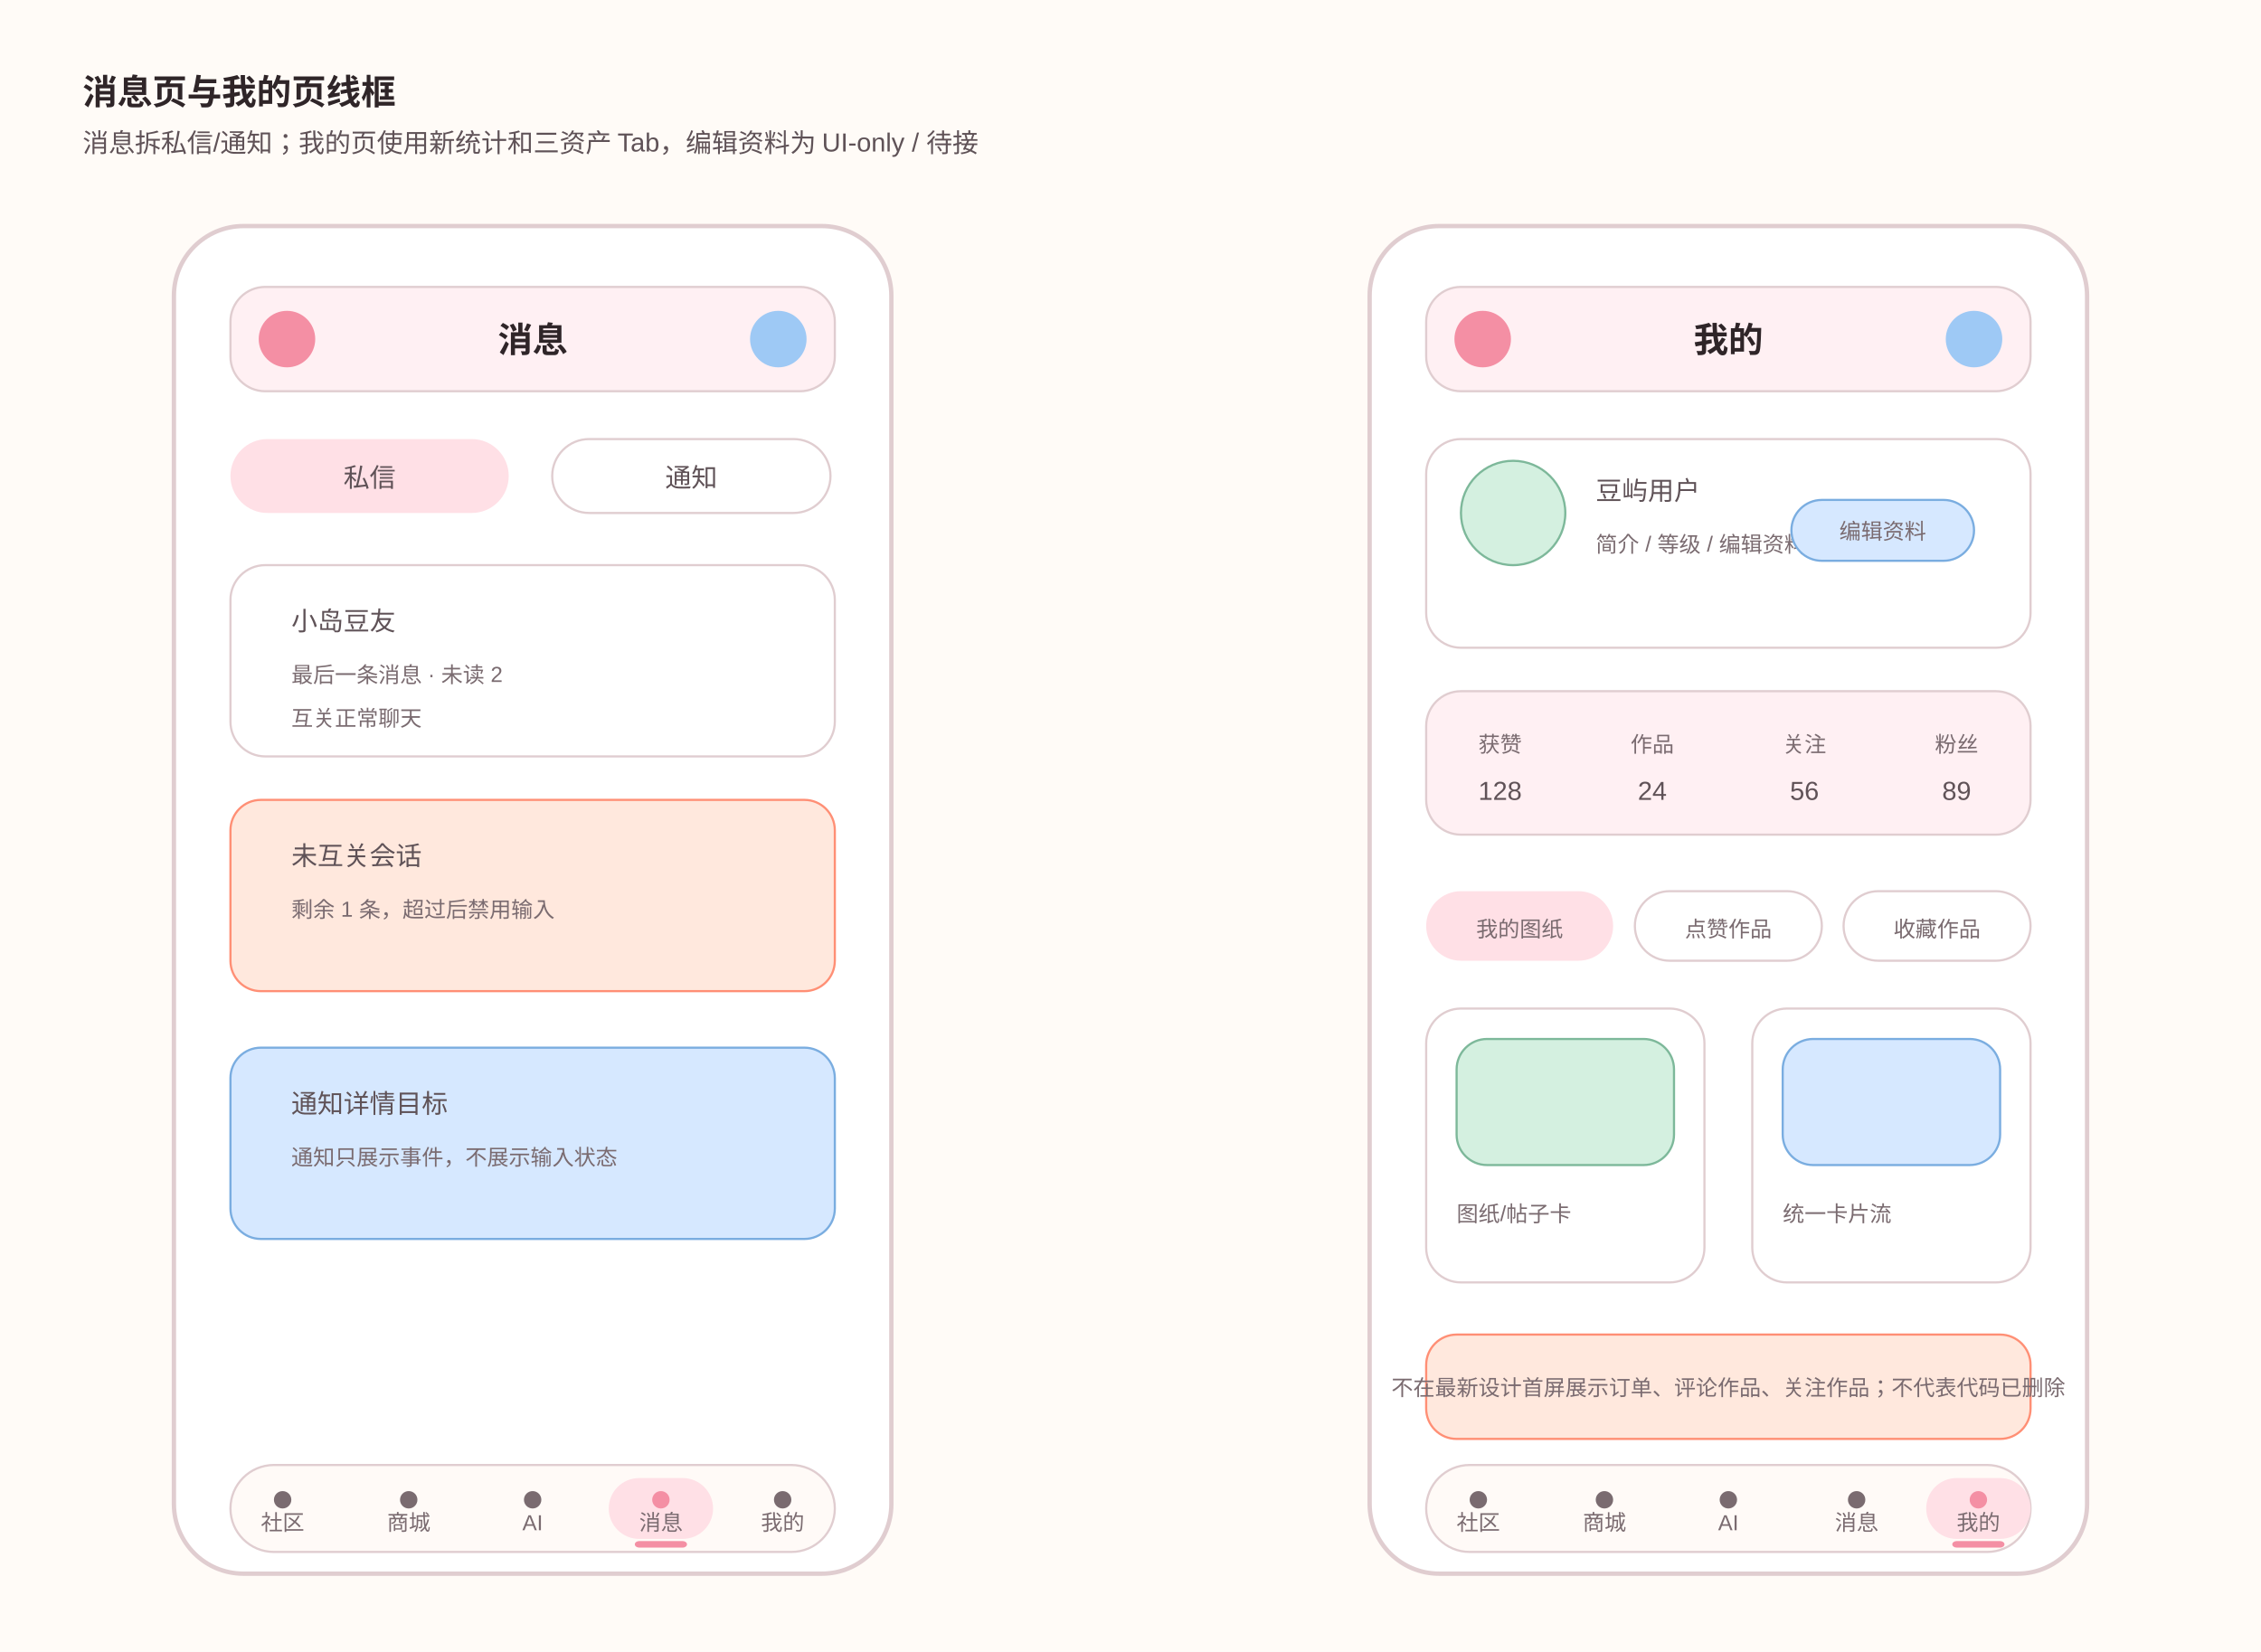
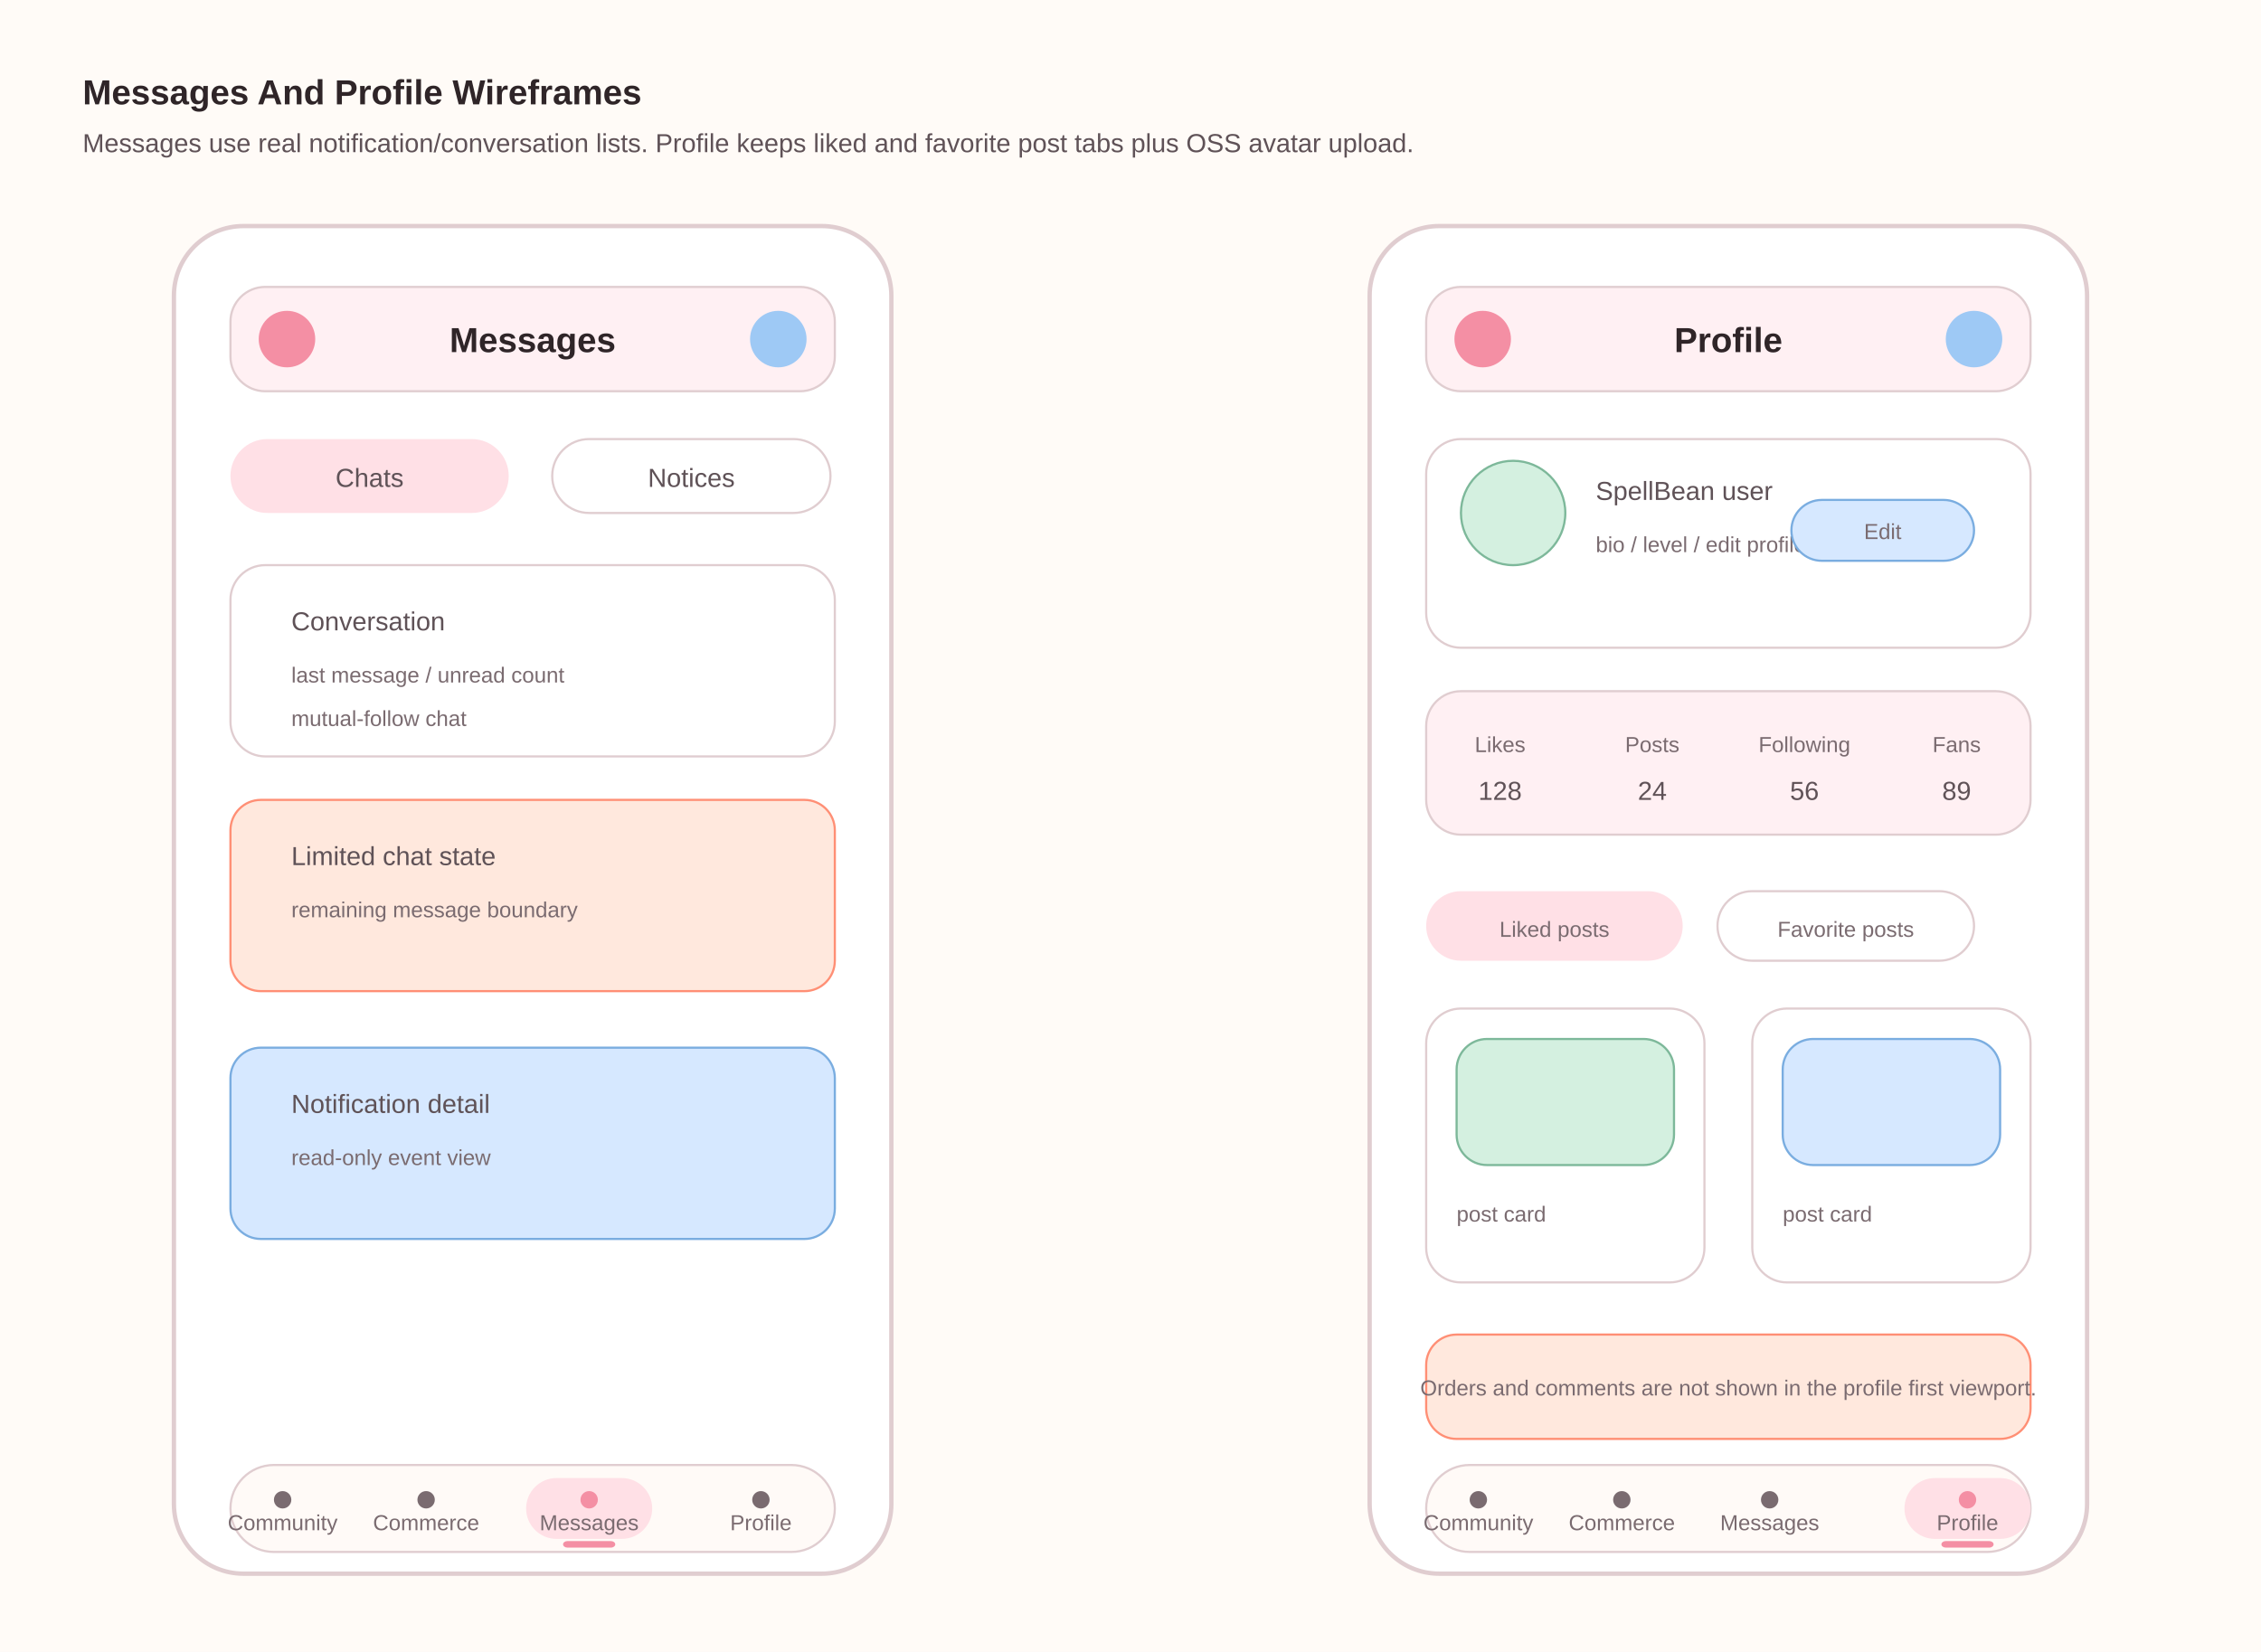
<svg xmlns="http://www.w3.org/2000/svg" viewBox="0 0 1040 760">
  <defs>
    <style>
-       text{font-family:'Noto Sans SC','Microsoft YaHei',Arial,sans-serif}.bg{fill:#FFFBF7}.phone{fill:#fff;stroke:#E0CDD0;stroke-width:2;rx:32}.bar{fill:#FFF0F3;stroke:#E0CDD0;rx:16}.petal{fill:#F48FA4}.mint{fill:#D4F0E0;stroke:#7DB89A;rx:14}.sky{fill:#D6E8FF;stroke:#7AADE0;rx:14}.coral{fill:#FFE8DD;stroke:#FF8F75;rx:14}.card{fill:#fff;stroke:#E0CDD0;rx:16}.label{fill:#2F2528;font-size:16px;font-weight:800}.small{fill:#5F5257;font-size:12px}.tiny{fill:#7A6B70;font-size:10px}
+       text{font-family:'Noto Sans SC','Microsoft YaHei',Arial,sans-serif}
+       .bg{fill:#FFFBF7}.phone{fill:#fff;stroke:#E0CDD0;stroke-width:2;rx:32}.bar{fill:#FFF0F3;stroke:#E0CDD0;rx:16}
+       .petal{fill:#F48FA4}.mint{fill:#D4F0E0;stroke:#7DB89A;rx:14}.sky{fill:#D6E8FF;stroke:#7AADE0;rx:14}.coral{fill:#FFE8DD;stroke:#FF8F75;rx:14}.card{fill:#fff;stroke:#E0CDD0;rx:16}
+       .label{fill:#2F2528;font-size:16px;font-weight:800}.small{fill:#5F5257;font-size:12px}.tiny{fill:#7A6B70;font-size:10px}
    </style>
  </defs>
  <rect width="1040" height="760" class="bg" />
-   <text x="38" y="48" class="label">消息页与我的页线框</text>
-   <text x="38" y="70" class="small">消息拆私信/通知；我的页使用新统计和三资产 Tab，编辑资料为 UI-only / 待接</text>
+   <text x="38" y="48" class="label">Messages And Profile Wireframes</text>
+   <text x="38" y="70" class="small">Messages use real notification/conversation lists. Profile keeps liked and favorite post tabs plus OSS avatar upload.</text>
  <rect x="80" y="104" width="330" height="620" class="phone" />
  <rect x="106" y="132" width="278" height="48" class="bar" />
  <circle cx="132" cy="156" r="13" class="petal" />
-   <text x="245" y="162" text-anchor="middle" class="label">消息</text>
+   <text x="245" y="162" text-anchor="middle" class="label">Messages</text>
  <circle cx="358" cy="156" r="13" fill="#9EC9F5" />
  <rect x="106" y="202" width="128" height="34" rx="17" fill="#FFE0E6" />
-   <text x="170" y="224" text-anchor="middle" class="small">私信</text>
+   <text x="170" y="224" text-anchor="middle" class="small">Chats</text>
  <rect x="254" y="202" width="128" height="34" rx="17" fill="#fff" stroke="#E0CDD0" />
-   <text x="318" y="224" text-anchor="middle" class="small">通知</text>
+   <text x="318" y="224" text-anchor="middle" class="small">Notices</text>
  <rect x="106" y="260" width="278" height="88" class="card" />
-   <text x="134" y="290" class="small">小岛豆友</text>
-   <text x="134" y="314" class="tiny">最后一条消息 · 未读 2</text>
-   <text x="134" y="334" class="tiny">互关正常聊天</text>
+   <text x="134" y="290" class="small">Conversation</text>
+   <text x="134" y="314" class="tiny">last message / unread count</text>
+   <text x="134" y="334" class="tiny">mutual-follow chat</text>
  <rect x="106" y="368" width="278" height="88" class="coral" />
-   <text x="134" y="398" class="small">未互关会话</text>
-   <text x="134" y="422" class="tiny">剩余 1 条，超过后禁用输入</text>
+   <text x="134" y="398" class="small">Limited chat state</text>
+   <text x="134" y="422" class="tiny">remaining message boundary</text>
  <rect x="106" y="482" width="278" height="88" class="sky" />
-   <text x="134" y="512" class="small">通知详情目标</text>
-   <text x="134" y="536" class="tiny">通知只展示事件，不展示输入状态</text>
+   <text x="134" y="512" class="small">Notification detail</text>
+   <text x="134" y="536" class="tiny">read-only event view</text>
  <rect x="106" y="674" width="278" height="40" rx="20" fill="#FFFAF7" stroke="#E0CDD0" />
  <circle cx="130" cy="690" r="4" fill="#7A6B70" />
-   <text x="130" y="704" text-anchor="middle" class="tiny">社区</text>
-   <circle cx="188" cy="690" r="4" fill="#7A6B70" />
-   <text x="188" y="704" text-anchor="middle" class="tiny">商城</text>
-   <circle cx="245" cy="690" r="4" fill="#7A6B70" />
-   <text x="245" y="704" text-anchor="middle" class="tiny">AI</text>
-   <rect x="280" y="680" width="48" height="28" rx="14" fill="#FFE0E6" />
-   <circle cx="304" cy="690" r="4" class="petal" />
-   <text x="304" y="704" text-anchor="middle" class="tiny">消息</text>
-   <rect x="292" y="709" width="24" height="3" rx="2" class="petal" />
-   <circle cx="360" cy="690" r="4" fill="#7A6B70" />
-   <text x="360" y="704" text-anchor="middle" class="tiny">我的</text>
+   <text x="130" y="704" text-anchor="middle" class="tiny">Community</text>
+   <circle cx="196" cy="690" r="4" fill="#7A6B70" />
+   <text x="196" y="704" text-anchor="middle" class="tiny">Commerce</text>
+   <rect x="242" y="680" width="58" height="28" rx="14" fill="#FFE0E6" />
+   <circle cx="271" cy="690" r="4" class="petal" />
+   <text x="271" y="704" text-anchor="middle" class="tiny">Messages</text>
+   <rect x="259" y="709" width="24" height="3" rx="2" class="petal" />
+   <circle cx="350" cy="690" r="4" fill="#7A6B70" />
+   <text x="350" y="704" text-anchor="middle" class="tiny">Profile</text>
  <rect x="630" y="104" width="330" height="620" class="phone" />
  <rect x="656" y="132" width="278" height="48" class="bar" />
  <circle cx="682" cy="156" r="13" class="petal" />
-   <text x="795" y="162" text-anchor="middle" class="label">我的</text>
+   <text x="795" y="162" text-anchor="middle" class="label">Profile</text>
  <circle cx="908" cy="156" r="13" fill="#9EC9F5" />
  <rect x="656" y="202" width="278" height="96" class="card" />
  <circle cx="696" cy="236" r="24" class="mint" />
-   <text x="734" y="230" class="small">豆屿用户</text>
-   <text x="734" y="254" class="tiny">简介 / 等级 / 编辑资料入口</text>
+   <text x="734" y="230" class="small">SpellBean user</text>
+   <text x="734" y="254" class="tiny">bio / level / edit profile</text>
  <rect x="824" y="230" width="84" height="28" rx="14" class="sky" />
-   <text x="866" y="248" text-anchor="middle" class="tiny">编辑资料</text>
+   <text x="866" y="248" text-anchor="middle" class="tiny">Edit</text>
  <rect x="656" y="318" width="278" height="66" class="bar" />
-   <text x="690" y="346" text-anchor="middle" class="tiny">获赞</text>
-   <text x="760" y="346" text-anchor="middle" class="tiny">作品</text>
-   <text x="830" y="346" text-anchor="middle" class="tiny">关注</text>
-   <text x="900" y="346" text-anchor="middle" class="tiny">粉丝</text>
+   <text x="690" y="346" text-anchor="middle" class="tiny">Likes</text>
+   <text x="760" y="346" text-anchor="middle" class="tiny">Posts</text>
+   <text x="830" y="346" text-anchor="middle" class="tiny">Following</text>
+   <text x="900" y="346" text-anchor="middle" class="tiny">Fans</text>
  <text x="690" y="368" text-anchor="middle" class="small">128</text>
  <text x="760" y="368" text-anchor="middle" class="small">24</text>
  <text x="830" y="368" text-anchor="middle" class="small">56</text>
  <text x="900" y="368" text-anchor="middle" class="small">89</text>
-   <rect x="656" y="410" width="86" height="32" rx="16" fill="#FFE0E6" />
-   <text x="699" y="431" text-anchor="middle" class="tiny">我的图纸</text>
-   <rect x="752" y="410" width="86" height="32" rx="16" fill="#fff" stroke="#E0CDD0" />
-   <text x="795" y="431" text-anchor="middle" class="tiny">点赞作品</text>
-   <rect x="848" y="410" width="86" height="32" rx="16" fill="#fff" stroke="#E0CDD0" />
-   <text x="891" y="431" text-anchor="middle" class="tiny">收藏作品</text>
+   <rect x="656" y="410" width="118" height="32" rx="16" fill="#FFE0E6" />
+   <text x="715" y="431" text-anchor="middle" class="tiny">Liked posts</text>
+   <rect x="790" y="410" width="118" height="32" rx="16" fill="#fff" stroke="#E0CDD0" />
+   <text x="849" y="431" text-anchor="middle" class="tiny">Favorite posts</text>
  <rect x="656" y="464" width="128" height="126" class="card" />
  <rect x="670" y="478" width="100" height="58" class="mint" />
-   <text x="670" y="562" class="tiny">图纸/帖子卡</text>
+   <text x="670" y="562" class="tiny">post card</text>
  <rect x="806" y="464" width="128" height="126" class="card" />
  <rect x="820" y="478" width="100" height="58" class="sky" />
-   <text x="820" y="562" class="tiny">统一卡片流</text>
+   <text x="820" y="562" class="tiny">post card</text>
  <rect x="656" y="614" width="278" height="48" class="coral" />
-   <text x="795" y="642" text-anchor="middle" class="tiny">不在最新设计首屏展示订单、评论作品、关注作品；不代表代码已删除</text>
+   <text x="795" y="642" text-anchor="middle" class="tiny">Orders and comments are not shown in the profile first viewport.</text>
  <rect x="656" y="674" width="278" height="40" rx="20" fill="#FFFAF7" stroke="#E0CDD0" />
  <circle cx="680" cy="690" r="4" fill="#7A6B70" />
-   <text x="680" y="704" text-anchor="middle" class="tiny">社区</text>
-   <circle cx="738" cy="690" r="4" fill="#7A6B70" />
-   <text x="738" y="704" text-anchor="middle" class="tiny">商城</text>
-   <circle cx="795" cy="690" r="4" fill="#7A6B70" />
-   <text x="795" y="704" text-anchor="middle" class="tiny">AI</text>
-   <circle cx="854" cy="690" r="4" fill="#7A6B70" />
-   <text x="854" y="704" text-anchor="middle" class="tiny">消息</text>
-   <rect x="886" y="680" width="48" height="28" rx="14" fill="#FFE0E6" />
-   <circle cx="910" cy="690" r="4" class="petal" />
-   <text x="910" y="704" text-anchor="middle" class="tiny">我的</text>
-   <rect x="898" y="709" width="24" height="3" rx="2" class="petal" />
+   <text x="680" y="704" text-anchor="middle" class="tiny">Community</text>
+   <circle cx="746" cy="690" r="4" fill="#7A6B70" />
+   <text x="746" y="704" text-anchor="middle" class="tiny">Commerce</text>
+   <circle cx="814" cy="690" r="4" fill="#7A6B70" />
+   <text x="814" y="704" text-anchor="middle" class="tiny">Messages</text>
+   <rect x="876" y="680" width="58" height="28" rx="14" fill="#FFE0E6" />
+   <circle cx="905" cy="690" r="4" class="petal" />
+   <text x="905" y="704" text-anchor="middle" class="tiny">Profile</text>
+   <rect x="893" y="709" width="24" height="3" rx="2" class="petal" />
</svg>
